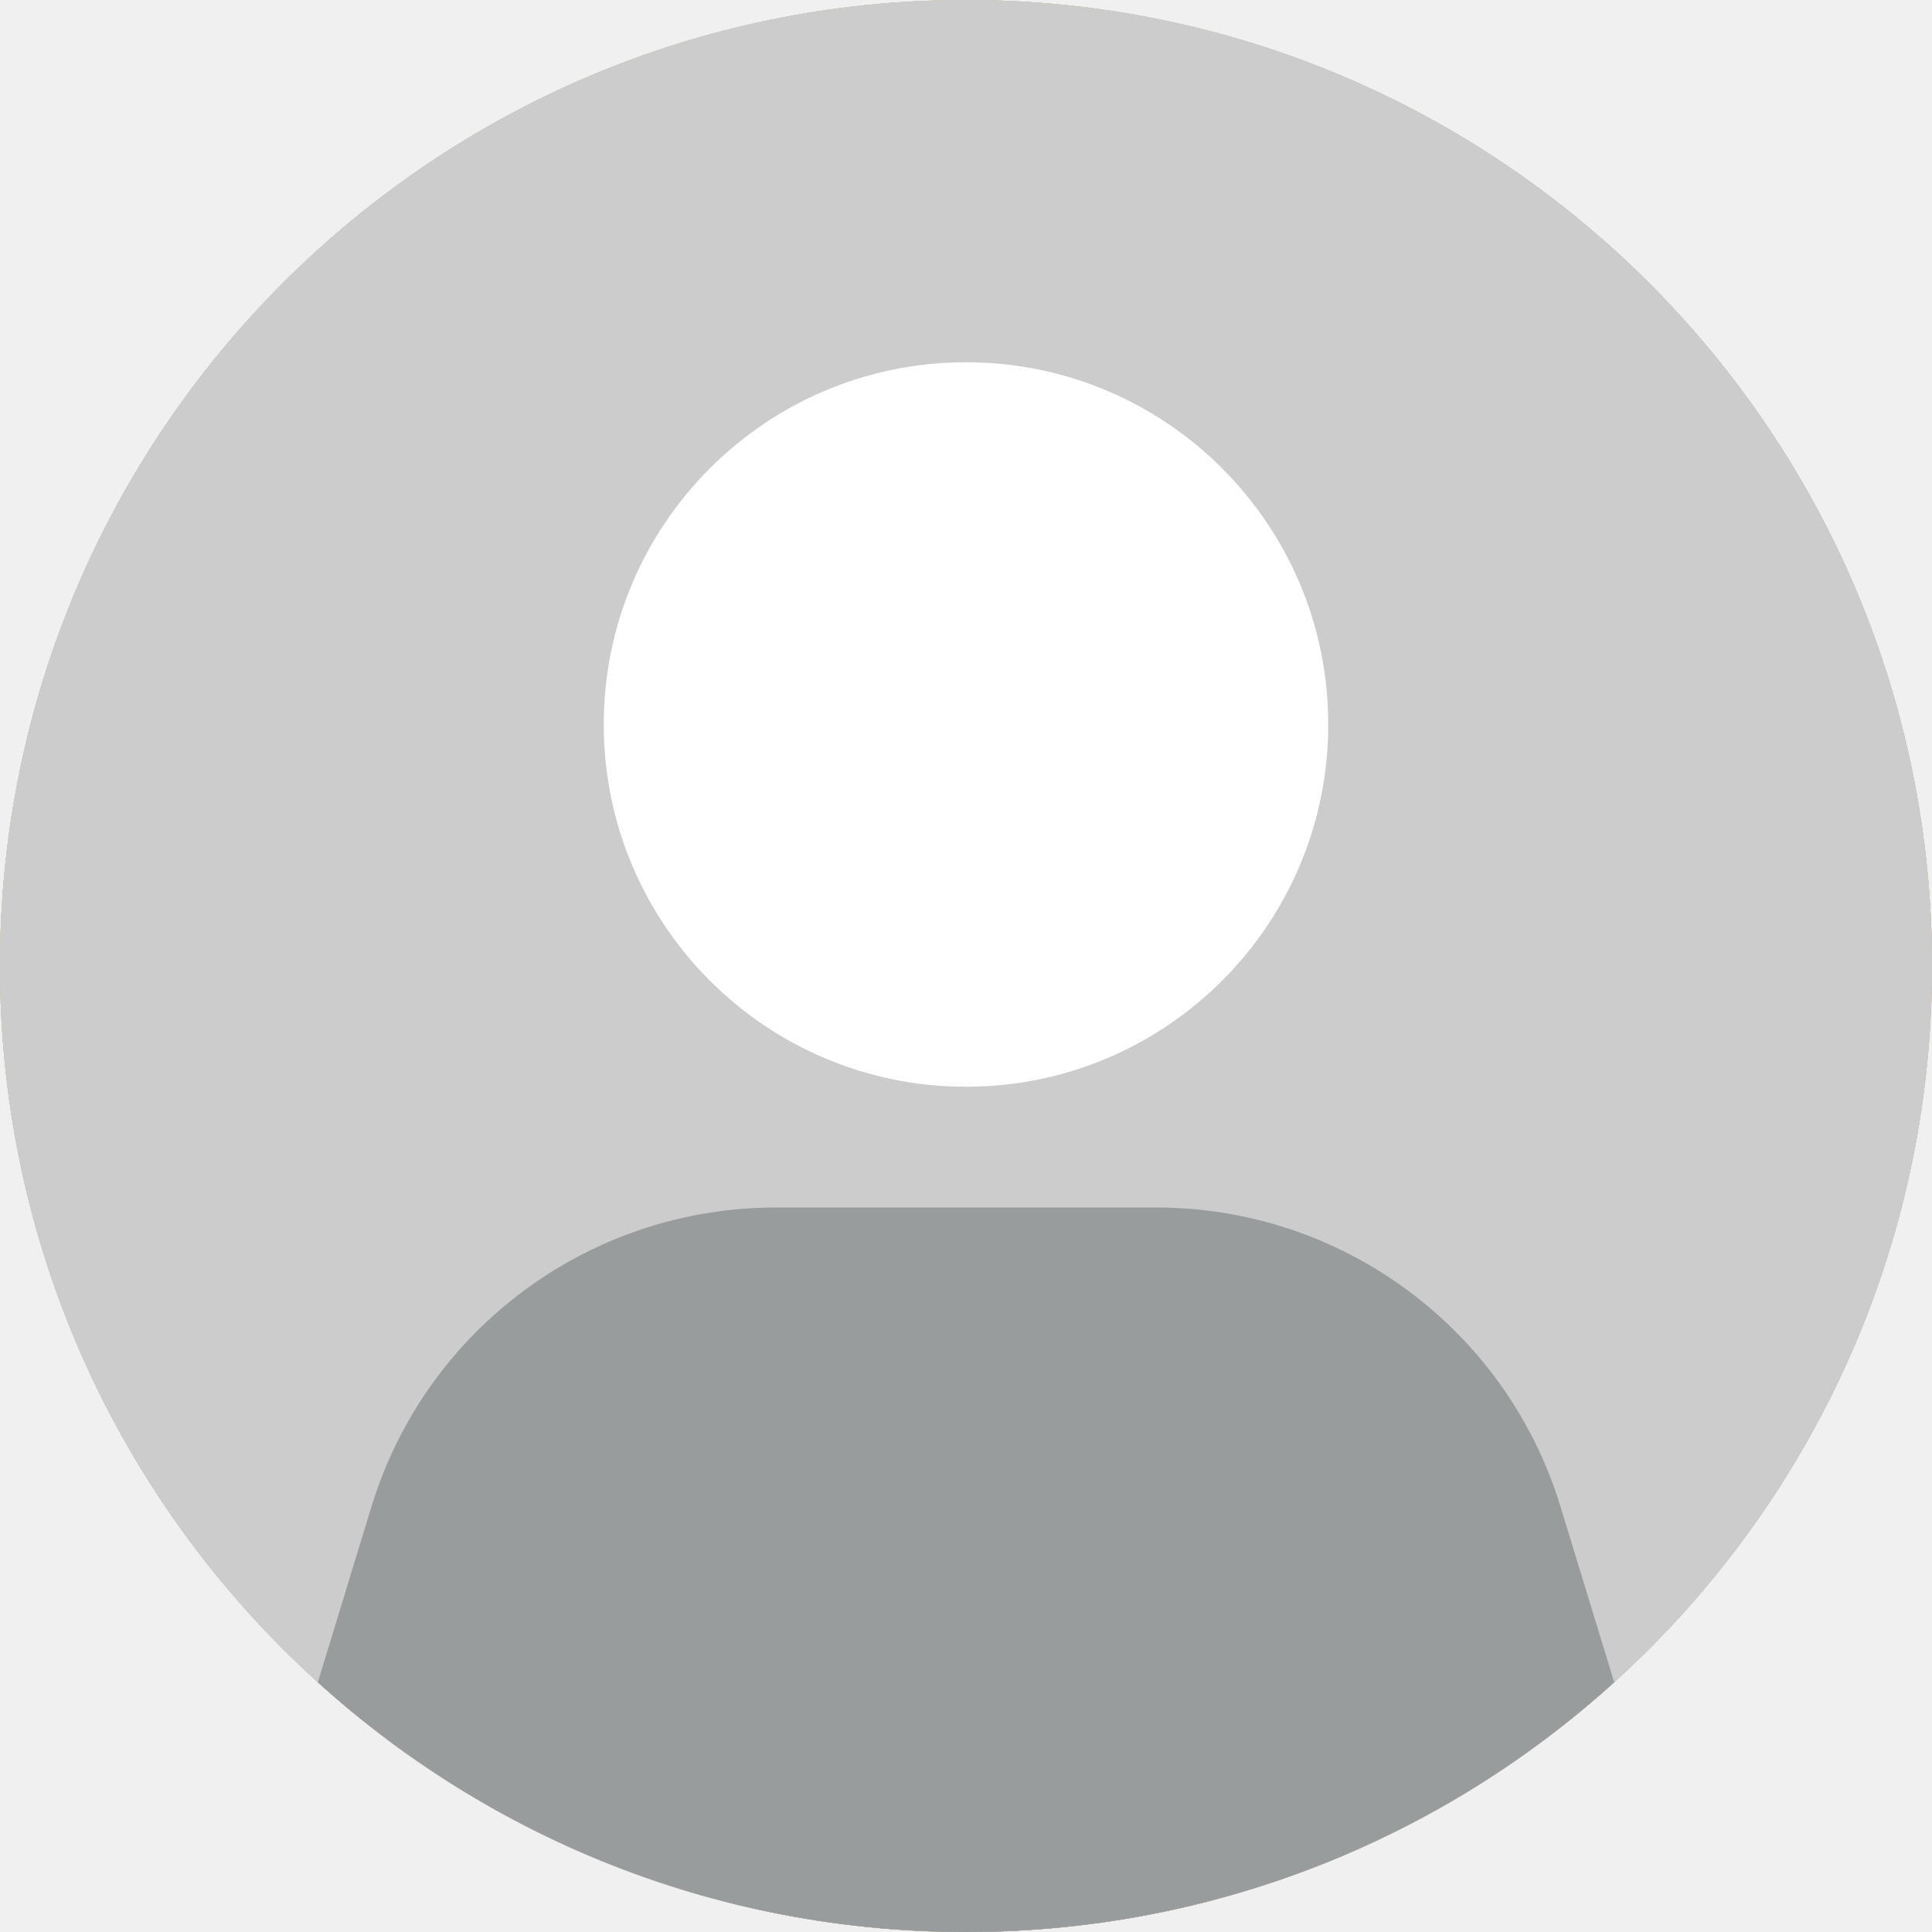
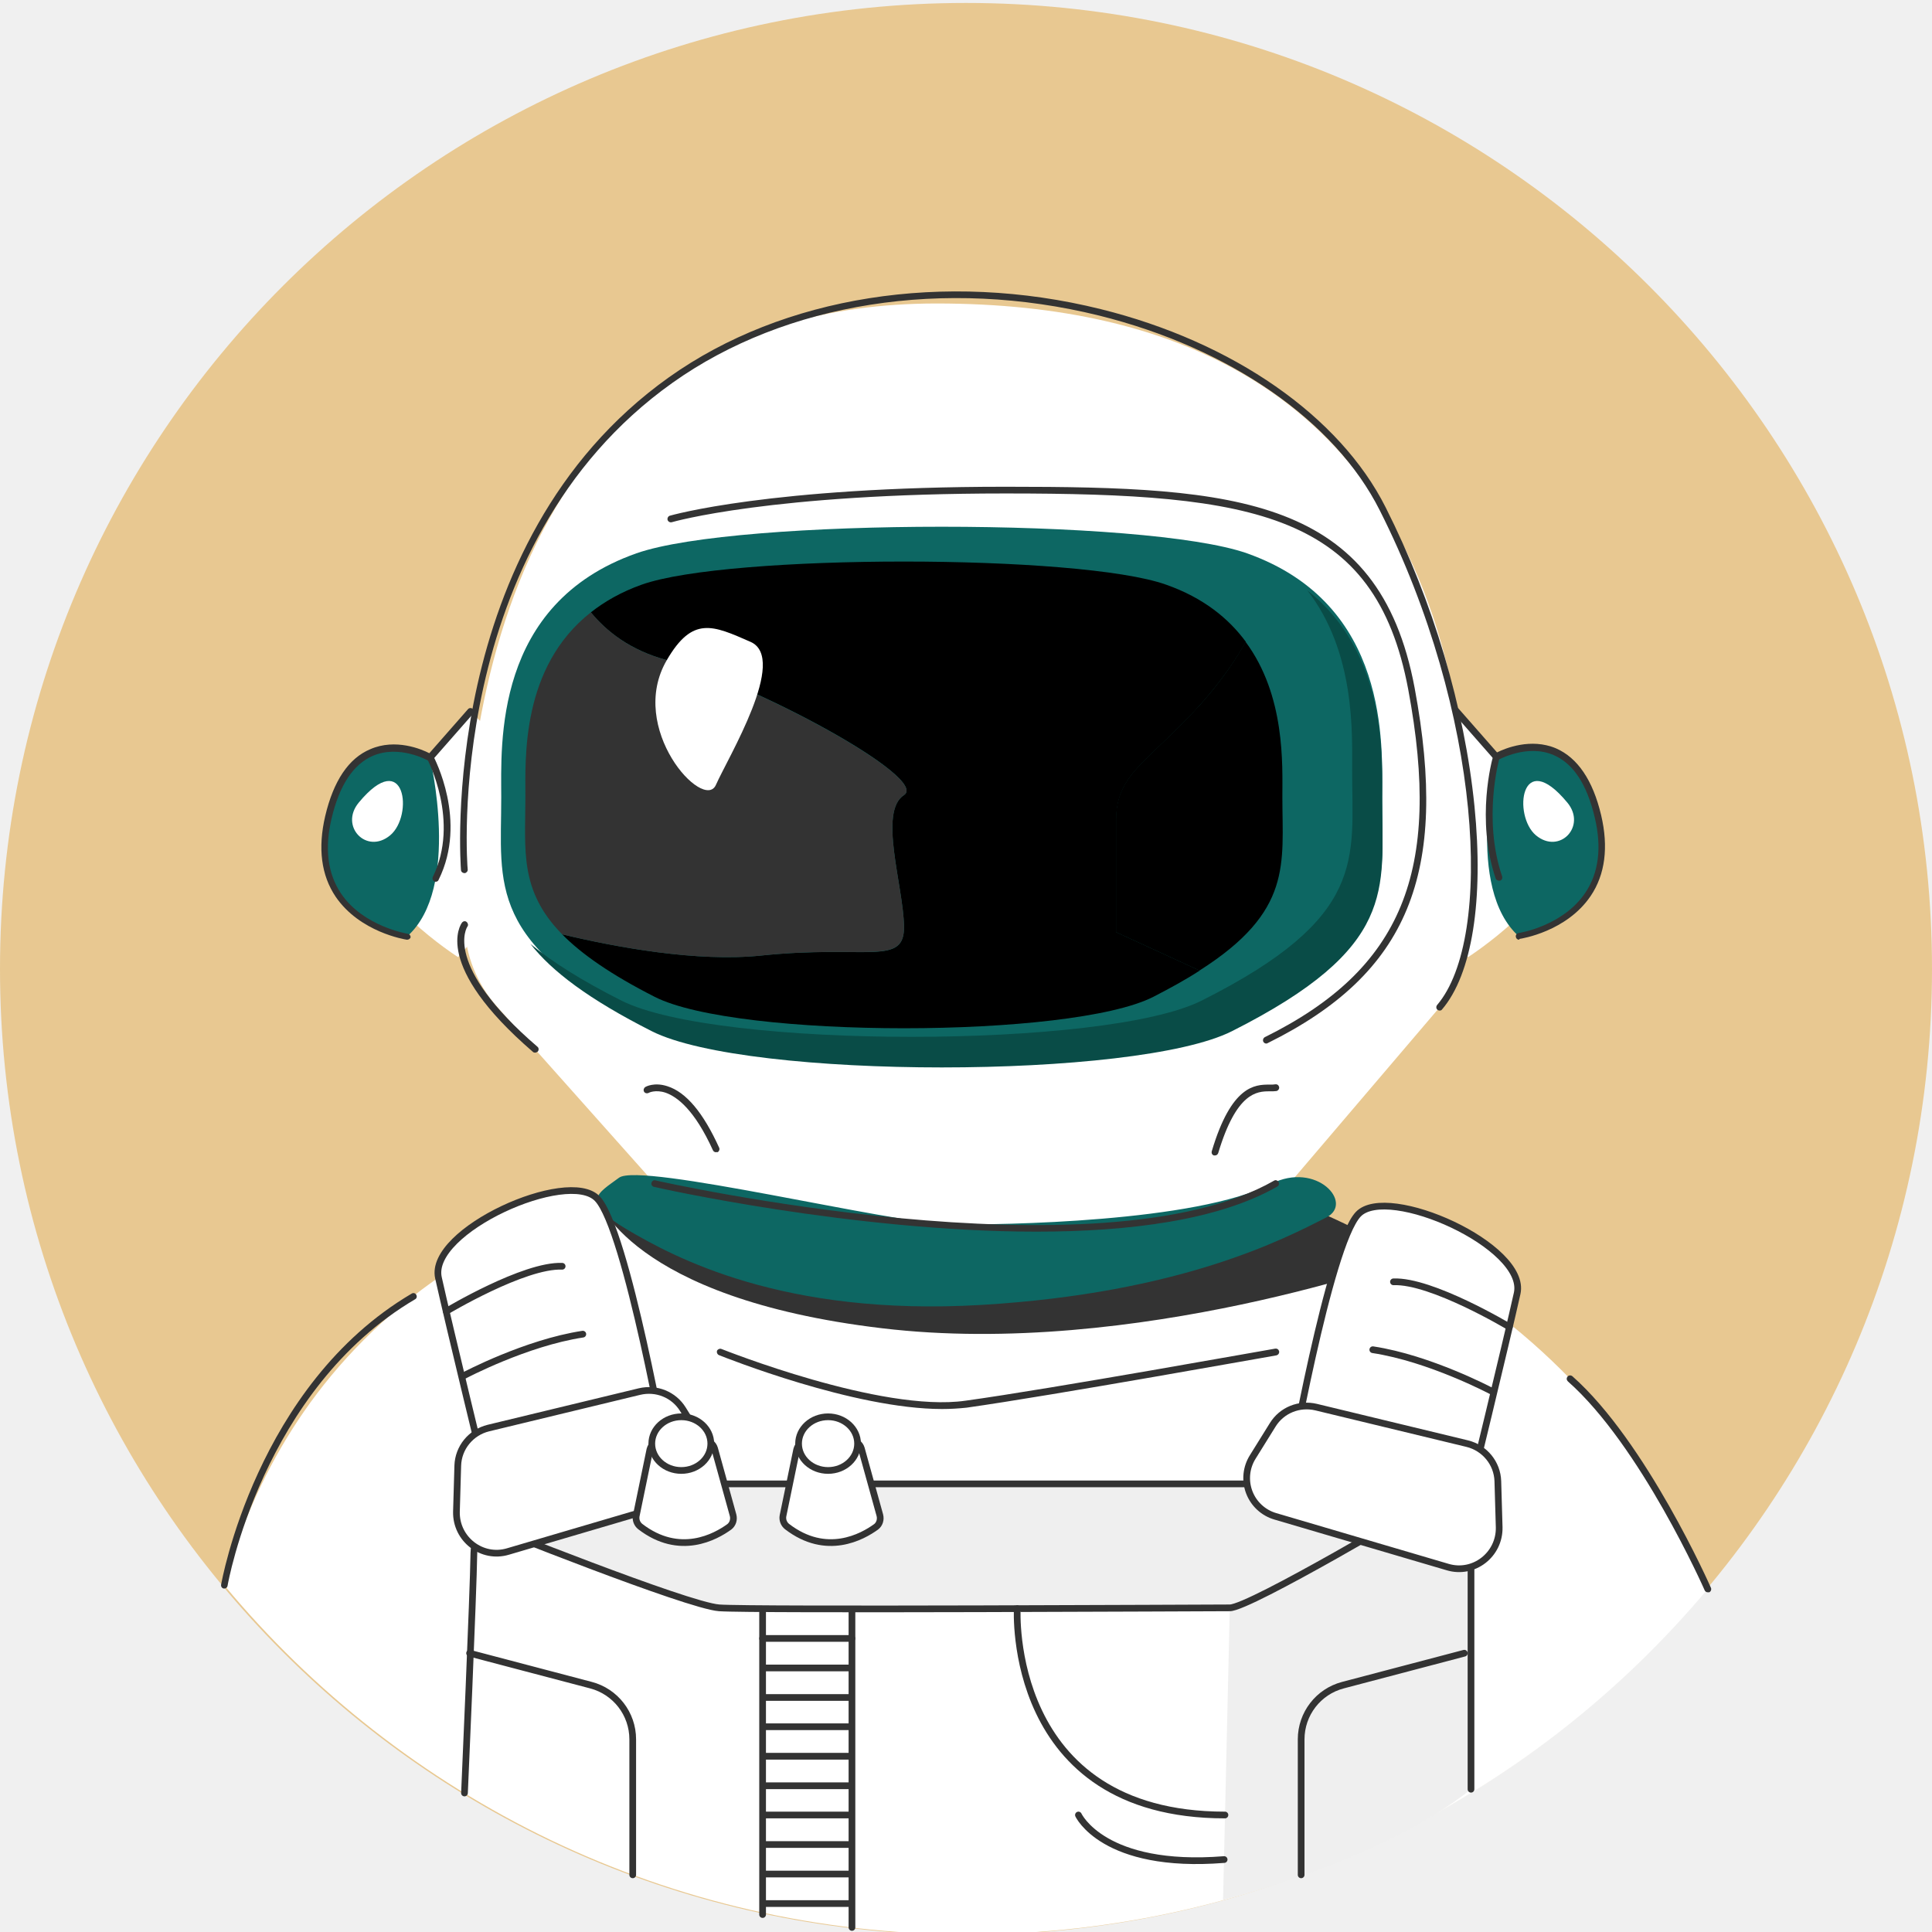
- <svg xmlns="http://www.w3.org/2000/svg" xmlns:xlink="http://www.w3.org/1999/xlink" width="80" height="80" viewBox="0 0 80 80">
-   <defs>
-     <circle id="a" cx="40" cy="40" r="40" />
-     <path id="c" d="M32.118 50h15.764a17.5 17.5 0 0 1 16.736 12.386L70 80H10l5.382-17.614A17.5 17.5 0 0 1 32.118 50z" />
-     <circle id="d" cx="40" cy="40" r="40" />
-     <circle id="f" cx="40" cy="40" r="40" />
-   </defs>
+ <svg xmlns="http://www.w3.org/2000/svg" viewBox="0 0 72 72">
  <g fill="none" fill-rule="evenodd">
-     <mask id="b" fill="#fff">
-       <use xlink:href="#a" />
-     </mask>
-     <use fill="#BDA56A" xlink:href="#a" />
-     <use fill="#D2B883" xlink:href="#a" />
-     <g mask="url(#b)">
-       <use fill="#BDA56A" xlink:href="#c" />
-       <use fill="#9F8144" xlink:href="#c" />
+     <circle fill="#E8C891" cx="36" cy="36.11" r="36" />
+     <path d="M17.53 26.51s-3.28 3.44-3.64 5.16c-.36 1.72 3.18 4 3.18 4s4.9-5.06.46-9.16z" fill="#FFF" />
+     <path d="M16.02 28.23s1.18 4.88-.85 6.67c0 0-3.71-.6-2.94-4.45.78-3.86 3.79-2.22 3.79-2.22z" fill="#0D6763" />
+     <path d="M15.18 35.02h-.02c-.07-.01-1.75-.28-2.65-1.6-.54-.8-.67-1.81-.39-3.01.31-1.31.87-2.15 1.68-2.49.94-.41 1.91 0 2.2.15l1.44-1.64c.04-.05.12-.06.18-.01.05.04.06.12.01.18l-1.51 1.72c-.04.05-.1.06-.16.03-.01-.01-1.08-.61-2.07-.18-.72.31-1.24 1.09-1.53 2.32-.27 1.12-.15 2.07.35 2.81.83 1.23 2.46 1.49 2.48 1.5.07.01.12.07.11.14a.14.14 0 01-.12.08z" fill="#333" />
+     <path d="M16.24 32.86c-.02 0-.04 0-.05-.01-.06-.03-.09-.11-.06-.17 1.02-2.08-.2-4.37-.21-4.4-.03-.06-.01-.14.05-.17.06-.03.14-.01.17.05.05.1 1.29 2.43.21 4.62-.02.06-.07.08-.11.08z" fill="#333" />
+     <path d="M13.37 29.91c-.73.88.29 1.95 1.17 1.22.88-.73.57-3.32-1.17-1.22zM54.25 26.51s3.28 3.44 3.64 5.16c.36 1.72-3.18 4-3.18 4s-4.9-5.06-.46-9.16z" fill="#FFF" />
+     <path d="M55.76 28.23s-1.18 4.88.85 6.67c0 0 3.71-.6 2.94-4.45s-3.79-2.22-3.79-2.22z" fill="#0D6763" />
+     <path d="M56.61 35.02c-.06 0-.11-.04-.12-.11-.01-.07.04-.13.11-.14.02 0 1.65-.26 2.48-1.5.5-.74.62-1.69.35-2.81-.29-1.23-.8-2.01-1.53-2.32-.99-.43-2.06.18-2.07.18-.05.03-.12.02-.16-.03l-1.51-1.72c-.05-.05-.04-.13.01-.18.05-.05.13-.04.18.01l1.44 1.64c.3-.15 1.26-.55 2.2-.15.8.35 1.37 1.18 1.68 2.49.28 1.19.15 2.21-.39 3.01-.9 1.33-2.58 1.59-2.65 1.6-.01.03-.02.03-.02.03z" fill="#333" />
+     <path d="M55.86 32.82a.13.13 0 01-.12-.08c-.75-2.21-.13-4.45-.1-4.54.02-.07.09-.1.15-.09.07.02.11.09.09.15-.01.02-.63 2.26.1 4.4.02.07-.01.14-.08.16h-.04z" fill="#333" />
+     <path d="M58.41 29.91c.73.88-.29 1.95-1.17 1.22-.87-.73-.57-3.32 1.17-1.22zM34.72 42.82c-19.17 0-24.74 10.15-26.36 16.26 6.6 7.95 16.56 13.01 27.7 13.01 11.07 0 20.98-5 27.58-12.87-2.5-6.08-9.59-16.4-28.92-16.4z" fill="#FFF" />
+     <path d="M24.4 44.11l-5.87-6.59a4.778 4.778 0 01-1.22-3.07c-.14-5.74.82-23.14 17.59-23.14 18.78 0 20.11 14.65 19.9 23.25-.03 1.1-.44 2.15-1.15 2.98l-5.54 6.5a4.824 4.824 0 01-3.66 1.69H28a4.8 4.8 0 01-3.6-1.62z" fill="#FFF" />
+     <path d="M51.51 29.71c0-1.95.29-7.2-5.04-9.09-3.75-1.32-19-1.32-22.75 0-5.34 1.88-5.04 7.13-5.04 9.09 0 3.28-.59 5.45 5.61 8.56 3.57 1.8 18.05 1.8 21.62 0 6.19-3.11 5.6-5.28 5.6-8.56z" fill="#0D6763" />
+     <path d="M51.51 29.86c0-1.62.19-5.51-2.79-7.86 1.8 2.32 1.67 5.35 1.67 6.73 0 3.28.59 5.45-5.61 8.56-3.57 1.8-18.05 1.8-21.62 0-1.49-.75-2.59-1.45-3.39-2.11.8 1.02 2.17 2.06 4.52 3.25 3.57 1.8 18.05 1.8 21.62 0 6.19-3.12 5.6-5.28 5.6-8.57z" fill="#094C47" />
+     <path d="M47.79 29.7c0-1.19.12-3.77-1.37-5.78-.37.66-.96 1.56-1.87 2.53-1.83 1.97-2.96 2.43-2.96 4.1v4.19l3.11 1.43c3.48-2.21 3.09-3.97 3.09-6.47z" fill="#000" />
+     <path d="M41.6 30.55c0-1.67 1.13-2.13 2.96-4.1.91-.98 1.5-1.87 1.87-2.53-.64-.87-1.58-1.64-2.97-2.13-3.22-1.15-16.33-1.15-19.55 0-.76.27-1.38.63-1.89 1.03.57.7 1.46 1.41 2.83 1.78 3.24.86 9.8 4.4 8.84 5.03-.96.62-.03 3.36 0 4.88s-1.38.69-5.32 1.1c-2.39.25-5.41-.31-7.42-.79.72.73 1.8 1.49 3.45 2.33 3.07 1.56 15.51 1.56 18.58 0 .66-.34 1.24-.66 1.73-.98l-3.11-1.43v-4.19z" fill="#000" />
+     <path d="M28.37 35.61c3.94-.41 5.35.41 5.32-1.1-.03-1.52-.96-4.26 0-4.88.96-.62-5.6-4.16-8.84-5.03-1.37-.36-2.25-1.08-2.83-1.78-2.61 2.05-2.44 5.46-2.44 6.88 0 1.97-.24 3.48 1.37 5.12 2.01.48 5.03 1.04 7.42.79zM35.11 52.51c-3.29 0-8.09-1.92-8.32-2.01a.135.135 0 01-.07-.16c.03-.06.1-.09.16-.07.06.02 5.95 2.38 9.1 1.93 3.19-.44 11.45-1.93 11.54-1.94.08-.01.13.03.15.1.01.07-.03.13-.1.15-.08.01-8.36 1.5-11.55 1.95-.29.03-.59.05-.91.05z" fill="#333" />
+     <path d="M24.85 24.6c-1.49 2.55 1.38 5.67 1.83 4.65.45-1.02 2.7-4.71 1.29-5.33-1.41-.62-2.16-.97-3.12.68z" fill="#FFF" />
+     <path d="M47.19 38.89c-.05 0-.09-.03-.11-.07-.03-.06 0-.14.06-.17 5.11-2.53 6.61-6.17 5.34-12.96-1.23-6.57-5.72-7.3-14.98-7.3h-.06c-8.72 0-12.36 1.06-12.4 1.07a.131.131 0 01-.16-.08c-.02-.07.02-.14.08-.16.04-.01 3.71-1.08 12.47-1.08h.1c8.55 0 13.86.38 15.19 7.5 1.29 6.93-.24 10.64-5.47 13.23-.03.02-.05.02-.06.02zM26.68 42.94c-.05 0-.09-.03-.11-.07-.69-1.52-1.34-2-1.77-2.15-.37-.12-.62 0-.63.01-.06.03-.14.01-.17-.05-.03-.06-.01-.13.05-.17.01-.01.33-.19.82-.03.7.22 1.34.99 1.93 2.29.03.06 0 .14-.06.17-.03-.01-.05 0-.06 0zM45.28 43.06h-.04c-.07-.02-.1-.09-.08-.16.73-2.45 1.61-2.48 2.14-2.48h.06c.06 0 .11 0 .16-.01.08-.01.13.03.15.1.01.07-.03.13-.1.15-.07.01-.14.01-.24.01h-.02c-.46 0-1.23.03-1.91 2.3-.02.06-.07.09-.12.09zM8.36 59.2h-.02c-.07-.01-.11-.08-.1-.14.01-.07 1.31-7.44 7.1-10.85.06-.04.14-.02.17.04.04.06.02.14-.04.17-5.69 3.35-6.98 10.6-6.99 10.68-.01.06-.06.1-.12.1zM63.64 59.34c-.05 0-.09-.03-.11-.07-.02-.05-2.39-5.4-5.1-7.79-.05-.05-.06-.12-.01-.18.04-.05.12-.06.18-.01 2.75 2.43 5.14 7.83 5.16 7.88.03.06 0 .14-.06.17h-.06z" fill="#333" />
+     <path d="M53.65 37.66c-.03 0-.06-.01-.08-.03-.05-.04-.06-.12-.01-.18 2.12-2.49 1.66-10.9-2.14-18.43-1.68-3.34-5.59-6.05-10.46-7.26-5.75-1.42-11.68-.49-15.89 2.5-8.58 6.09-7.66 18.02-7.64 18.14.01.07-.05.13-.11.14-.07 0-.13-.04-.14-.11-.01-.12-.94-12.19 7.75-18.37 4.26-3.03 10.28-3.98 16.09-2.54 4.93 1.22 8.91 3.99 10.62 7.39 1.77 3.51 2.94 7.46 3.31 11.14.35 3.5-.09 6.26-1.21 7.57-.02.03-.05.04-.09.04zM19.94 39.23c-.03 0-.06-.01-.08-.03-3.76-3.24-2.69-4.76-2.64-4.82.04-.05.12-.07.17-.02.05.04.07.12.03.17-.01.01-.95 1.42 2.61 4.48.05.04.06.12.01.18-.03.02-.07.04-.1.04zM22.26 44.66s1.18 3.72 10.61 4.84c9.43 1.13 19.73-2.62 19.73-2.62s-3.24-1.76-4.11-1.94c0 0-7.02 2.26-12.47 2.03-5.44-.23-13.76-2.31-13.76-2.31z" fill="#333" />
+     <path d="M35.41 45.63c-2.16-.03-11.55-2.33-12.34-1.74-.8.59-1.47.88.28 1.92 1.75 1.03 5.81 3.26 13.23 2.82 7.42-.44 11.26-2.45 12.85-3.26 1.04-.53-.36-2.11-2.06-1.25-2.8 1.43-10.03 1.53-11.96 1.51z" fill="#0D6763" />
+     <path d="M38.62 45.9c-6.83 0-14.14-1.64-14.25-1.67-.07-.02-.11-.08-.09-.15.02-.07.08-.11.15-.09.16.04 16.56 3.72 23.05.01.06-.04.13-.01.17.05.03.06.01.14-.05.17-2.2 1.26-5.53 1.68-8.98 1.68z" fill="#333" />
+     <path d="M18.66 56.75s6.21 3.1 8.14 3.17c5.63.2 19.03 0 19.03 0l-.25 10.88s5.82-1.39 9.24-4.12V58.3c0-2.01-2.02-3.17-4.49-2.98-2.47.19-22.59 0-24.94 0-2.35 0-5.62.24-6.73 1.43z" fill="#EFEFEF" />
+     <g stroke="#333" stroke-linecap="round" stroke-width=".25">
+       <path d="M28.42 61.06h3.33M54.82 66.68V58.3c0-2.47-3.36-3-5.83-3H26.43c-6.36 0-8.75 1.1-8.77 2.58-.02 1.48-.35 8.94-.35 8.94" />
+       <path d="M17.5 61.61l4.52 1.19c.92.24 1.56 1.07 1.56 2.02v5.05M54.57 61.61l-4.52 1.19c-.92.24-1.56 1.07-1.56 2.02v5.05M18.15 56.84s7.45 2.99 8.65 3.08c1.2.09 18.28 0 19.03 0s7.32-3.91 7.32-3.91M28.42 59.96v11.39M31.75 59.96v11.87M28.42 62.16h3.33M28.42 63.26h3.33M28.42 64.35h3.33M28.42 65.45h3.33M28.42 66.55h3.33M28.42 67.64h3.33M28.42 68.74h3.33M28.42 69.84h3.33M28.42 70.94h3.33" />
    </g>
-     <circle cx="40" cy="30" r="15" fill="#FFF" mask="url(#b)" />
-     <g>
-       <mask id="e" fill="#fff">
-         <use xlink:href="#d" />
-       </mask>
-       <use fill="#CCC" xlink:href="#d" />
-       <path fill="#999C9D" d="M32.118 50h15.764a17.5 17.5 0 0 1 16.736 12.386L70 80H10l5.382-17.614A17.5 17.5 0 0 1 32.118 50z" mask="url(#e)" />
-       <circle cx="40" cy="30" r="15" fill="#FFF" mask="url(#e)" />
+     <path d="M18.17 55.3s-1.44-5.92-1.83-7.68c-.39-1.76 4.83-4.09 5.92-2.95 1.09 1.14 2.61 9.79 2.61 9.79s-4.47.6-6.7.84z" stroke="#333" stroke-width=".25" fill="#FFF" stroke-linecap="round" />
+     <path d="M18.93 57.82l6.42-1.89c.95-.28 1.37-1.38.84-2.22l-.74-1.19c-.34-.55-.99-.81-1.62-.66l-5.63 1.36c-.65.16-1.12.73-1.14 1.4l-.05 1.72c-.02 1.02.95 1.77 1.92 1.48zM17.3 51.26s2.3-1.22 4.42-1.54M16.63 48.87s2.9-1.74 4.32-1.68M54.71 55.88s1.44-5.92 1.83-7.68c.39-1.76-4.83-4.09-5.92-2.95-1.09 1.14-2.61 9.79-2.61 9.79s4.47.6 6.7.84z" stroke="#333" stroke-width=".25" fill="#FFF" stroke-linecap="round" />
+     <path d="M53.95 58.4l-6.42-1.89a1.484 1.484 0 01-.84-2.22l.74-1.19c.34-.55.99-.81 1.62-.66l5.63 1.36c.65.16 1.12.73 1.14 1.4l.05 1.72c.02 1.02-.95 1.77-1.92 1.48zM55.58 51.84s-2.3-1.22-4.42-1.54M56.25 49.45s-2.9-1.74-4.32-1.68" stroke="#333" stroke-width=".25" fill="#FFF" stroke-linecap="round" />
+     <g transform="translate(23 53)" fill="#FFF" stroke="#333" stroke-linecap="round" stroke-width=".25">
+       <path d="M1.62.69h1.62c.18 0 .34.12.39.29l.69 2.49c.04.16-.01.33-.14.43-.51.37-1.85 1.12-3.32-.01a.415.415 0 01-.15-.4l.51-2.47c.05-.19.21-.33.4-.33z" />
+       <ellipse cx="2.39" cy=".8" rx="1.1" ry="1" />
    </g>
-     <g>
-       <mask id="g" fill="#fff">
-         <use xlink:href="#f" />
-       </mask>
-       <use fill="#CCC" xlink:href="#f" />
-       <path fill="#999C9D" d="M32.118 50h15.764a17.5 17.5 0 0 1 16.736 12.386L70 80H10l5.382-17.614A17.5 17.5 0 0 1 32.118 50z" mask="url(#g)" />
-       <circle cx="40" cy="30" r="15" fill="#FFF" mask="url(#g)" />
+     <g transform="translate(29 53)" fill="#FFF" stroke="#333" stroke-linecap="round" stroke-width=".25">
+       <path d="M1.09.69h1.62c.18 0 .34.12.39.29l.69 2.49c.04.16-.01.33-.14.43-.51.37-1.85 1.12-3.32-.01a.415.415 0 01-.15-.4l.51-2.47C.74.83.9.69 1.09.69z" />
+       <ellipse cx="1.86" cy=".8" rx="1.1" ry="1" />
    </g>
+     <path d="M37.91 59.95s-.42 7.69 7.74 7.69M40.19 67.64s.93 2.02 5.43 1.66" stroke="#333" stroke-width=".25" fill="#FFF" stroke-linecap="round" />
  </g>
</svg>
